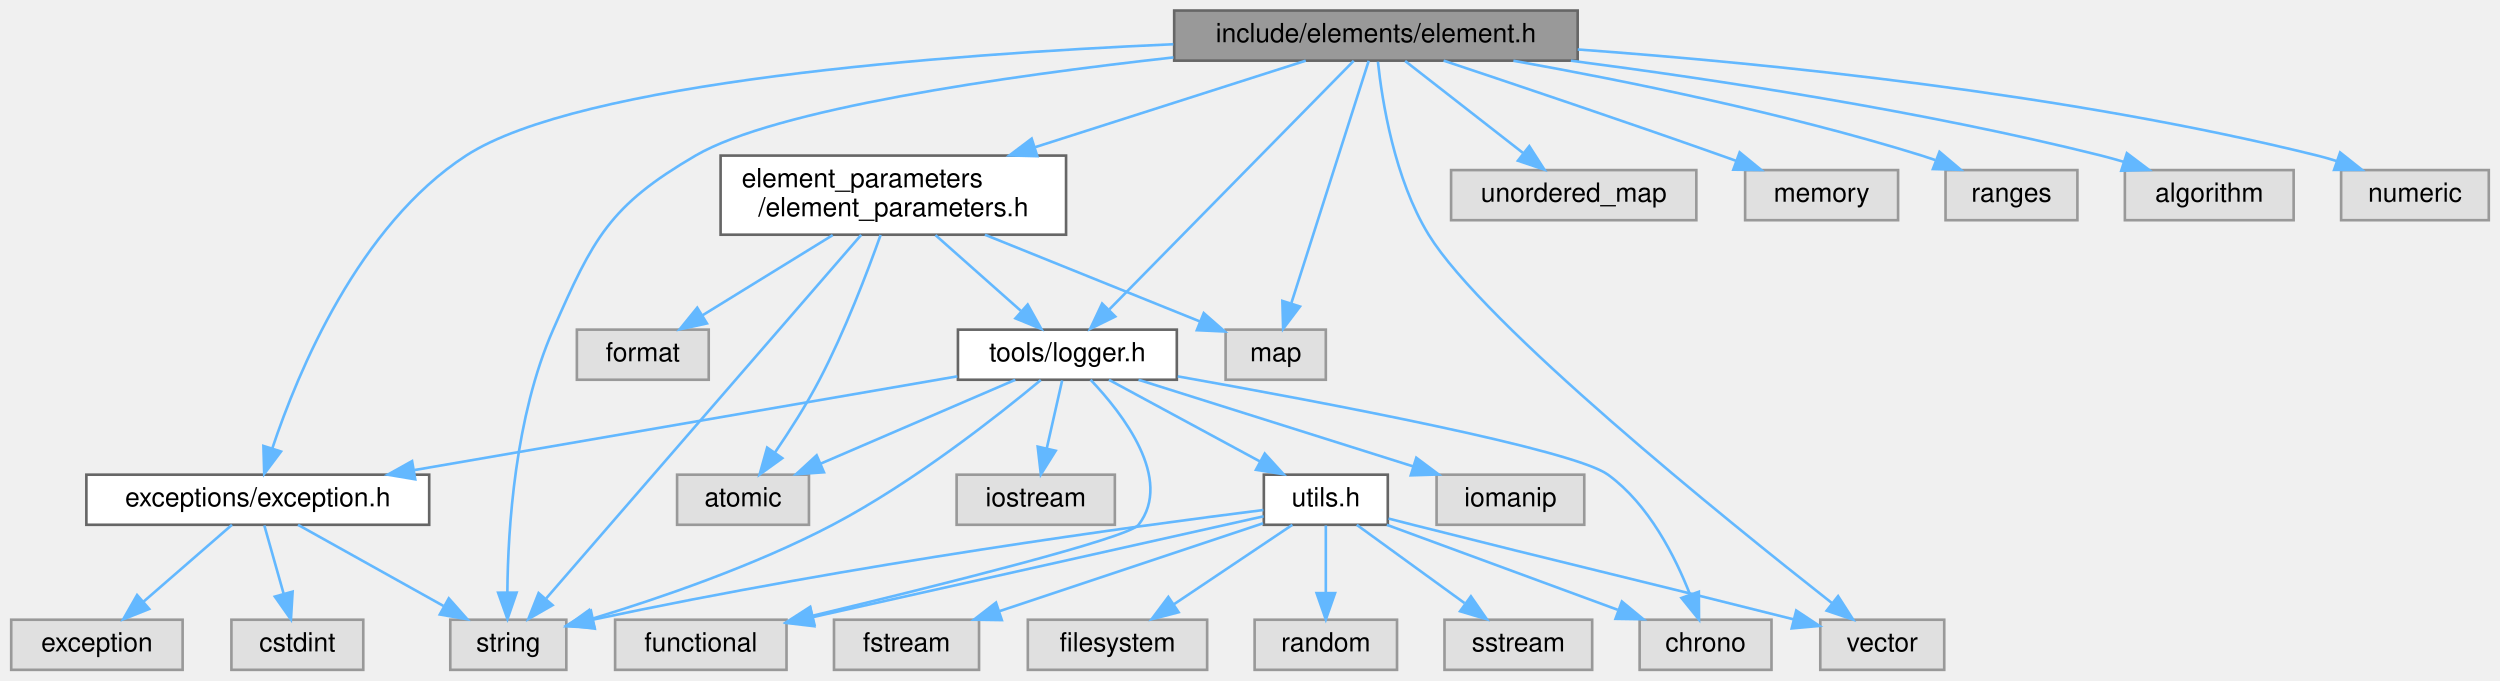
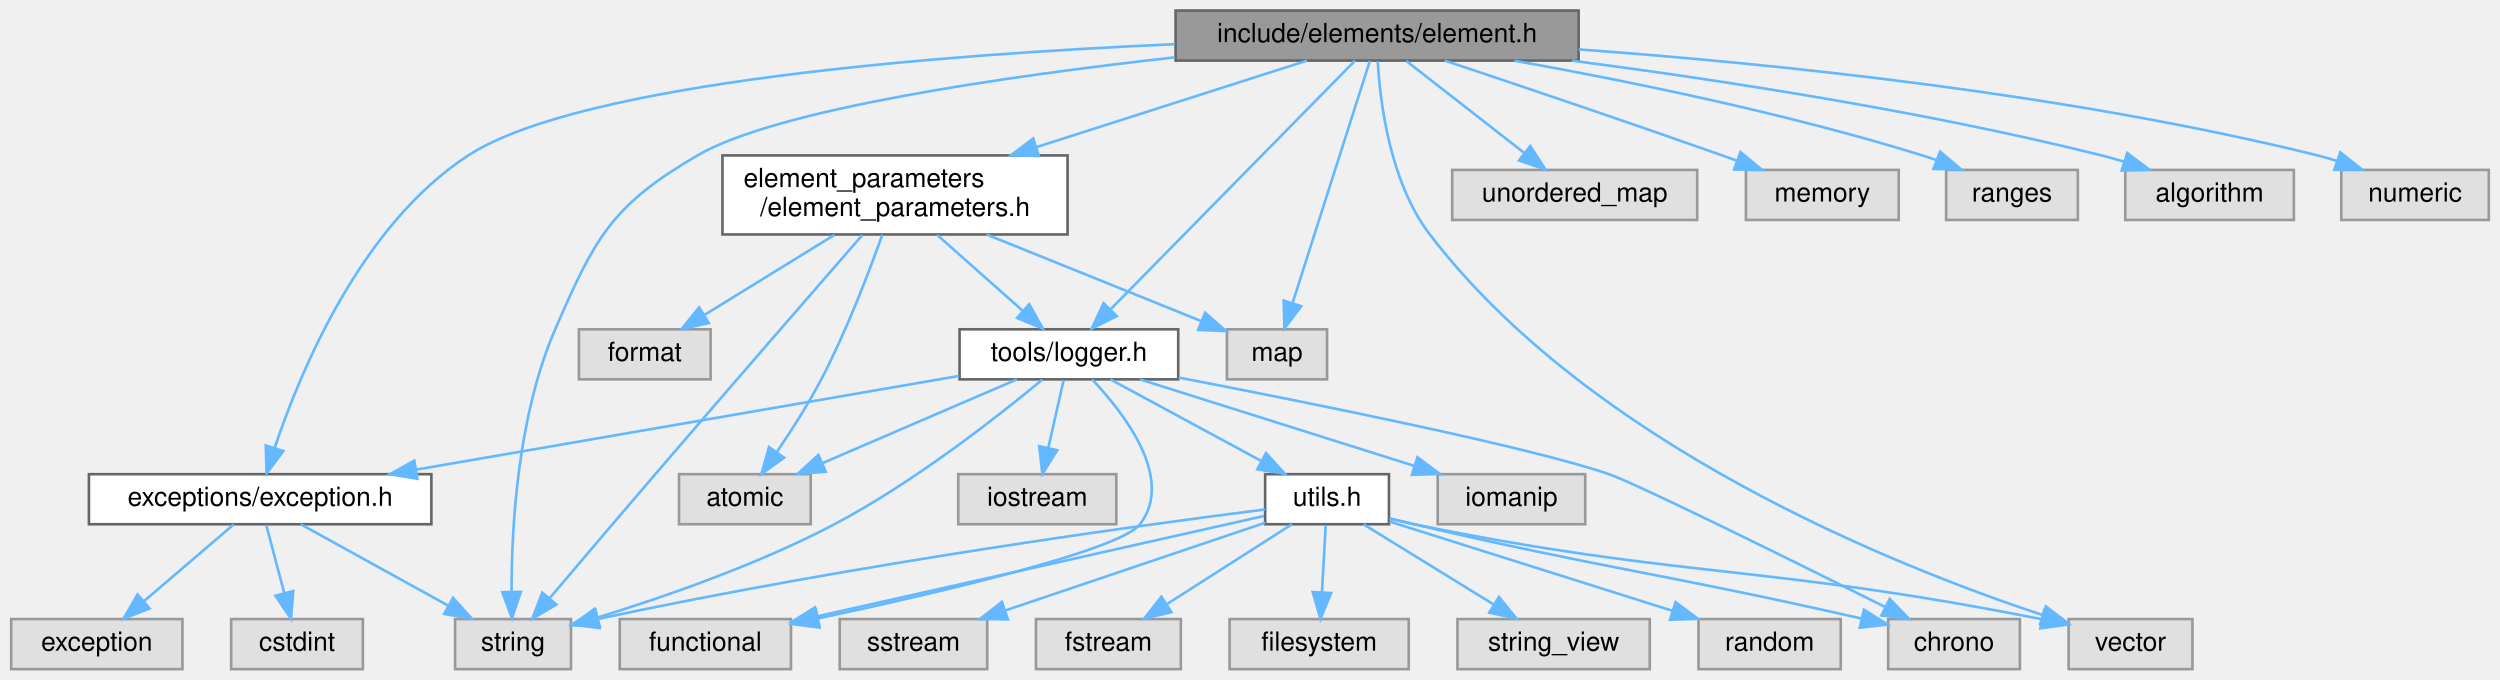
- <svg xmlns="http://www.w3.org/2000/svg" xmlns:xlink="http://www.w3.org/1999/xlink" width="948pt" height="258pt" viewBox="0.00 0.00 947.50 258.00">
+ <svg xmlns="http://www.w3.org/2000/svg" xmlns:xlink="http://www.w3.org/1999/xlink" width="949pt" height="258pt" viewBox="0.00 0.00 948.50 258.00">
  <g id="graph0" class="graph" transform="scale(1 1) rotate(0) translate(4 254)">
    <g id="Node000001" class="node">
      <g id="a_Node000001">
        <a xlink:title=" ">
-           <polygon fill="#999999" stroke="#666666" points="594,-250 441,-250 441,-231 594,-231 594,-250" />
-           <text text-anchor="middle" x="517.5" y="-238" font-family="Helvetica,sans-Serif" font-size="10.00">include/elements/element.h</text>
+           <polygon fill="#999999" stroke="#666666" points="595,-250 442,-250 442,-231 595,-231 595,-250" />
+           <text text-anchor="middle" x="518.5" y="-238" font-family="Helvetica,sans-Serif" font-size="10.00">include/elements/element.h</text>
        </a>
      </g>
    </g>
    <g id="Node000002" class="node">
      <g id="a_Node000002">
        <a xlink:title=" ">
-           <polygon fill="#e0e0e0" stroke="#999999" points="733,-19 686,-19 686,0 733,0 733,-19" />
-           <text text-anchor="middle" x="709.5" y="-7" font-family="Helvetica,sans-Serif" font-size="10.00">vector</text>
+           <polygon fill="#e0e0e0" stroke="#999999" points="828,-19 781,-19 781,0 828,0 828,-19" />
+           <text text-anchor="middle" x="804.5" y="-7" font-family="Helvetica,sans-Serif" font-size="10.00">vector</text>
        </a>
      </g>
    </g>
    <g id="edge1_Node000001_Node000002" class="edge">
      <g id="a_edge1_Node000001_Node000002">
        <a xlink:title=" ">
-           <path fill="none" stroke="#63b8ff" d="M518.25,-230.6C519.81,-215.94 524.47,-186.23 537.5,-165 558.34,-131.06 650.22,-56.9 690.48,-25.27" />
-           <polygon fill="#63b8ff" stroke="#63b8ff" points="692.75,-27.95 698.47,-19.03 688.43,-22.43 692.75,-27.95" />
+           <path fill="none" stroke="#63b8ff" d="M518.74,-230.75C519.58,-215.8 523.19,-184.99 538.5,-165 599.6,-85.2 714.63,-39.23 771.27,-20.48" />
+           <polygon fill="#63b8ff" stroke="#63b8ff" points="772.37,-23.8 780.81,-17.39 770.22,-17.14 772.37,-23.8" />
        </a>
      </g>
    </g>
    <g id="Node000003" class="node">
      <g id="a_Node000003">
        <a xlink:title=" ">
-           <polygon fill="#e0e0e0" stroke="#999999" points="210.5,-19 166.5,-19 166.5,0 210.5,0 210.5,-19" />
-           <text text-anchor="middle" x="188.5" y="-7" font-family="Helvetica,sans-Serif" font-size="10.00">string</text>
+           <polygon fill="#e0e0e0" stroke="#999999" points="212.5,-19 168.5,-19 168.5,0 212.5,0 212.5,-19" />
+           <text text-anchor="middle" x="190.5" y="-7" font-family="Helvetica,sans-Serif" font-size="10.00">string</text>
        </a>
      </g>
    </g>
    <g id="edge2_Node000001_Node000003" class="edge">
      <g id="a_edge2_Node000001_Node000003">
        <a xlink:title=" ">
-           <path fill="none" stroke="#63b8ff" d="M440.72,-232.23C376.11,-225.03 289.59,-212.54 259.5,-195 226.76,-175.91 220.75,-163.7 205.5,-129 191.05,-96.13 188.36,-53.67 188.14,-29.52" />
-           <polygon fill="#63b8ff" stroke="#63b8ff" points="191.64,-29.28 188.19,-19.26 184.64,-29.25 191.64,-29.28" />
+           <path fill="none" stroke="#63b8ff" d="M441.72,-232.23C377.11,-225.03 290.59,-212.54 260.5,-195 227.76,-175.91 221.61,-163.76 206.5,-129 192.21,-96.11 189.92,-53.66 189.94,-29.52" />
+           <polygon fill="#63b8ff" stroke="#63b8ff" points="193.44,-29.31 190.1,-19.26 186.44,-29.21 193.44,-29.31" />
        </a>
      </g>
    </g>
    <g id="Node000004" class="node">
      <g id="a_Node000004">
        <a xlink:title=" ">
-           <polygon fill="#e0e0e0" stroke="#999999" points="639,-189.5 546,-189.5 546,-170.5 639,-170.5 639,-189.5" />
-           <text text-anchor="middle" x="592.5" y="-177.5" font-family="Helvetica,sans-Serif" font-size="10.00">unordered_map</text>
+           <polygon fill="#e0e0e0" stroke="#999999" points="640,-189.5 547,-189.5 547,-170.5 640,-170.5 640,-189.5" />
+           <text text-anchor="middle" x="593.5" y="-177.5" font-family="Helvetica,sans-Serif" font-size="10.00">unordered_map</text>
        </a>
      </g>
    </g>
    <g id="edge3_Node000001_Node000004" class="edge">
      <g id="a_edge3_Node000001_Node000004">
        <a xlink:title=" ">
-           <path fill="none" stroke="#63b8ff" d="M528.57,-230.87C540.31,-221.71 559.09,-207.06 573.26,-196.01" />
-           <polygon fill="#63b8ff" stroke="#63b8ff" points="575.66,-198.58 581.39,-189.67 571.35,-193.06 575.66,-198.58" />
+           <path fill="none" stroke="#63b8ff" d="M529.57,-230.87C541.31,-221.71 560.09,-207.06 574.26,-196.01" />
+           <polygon fill="#63b8ff" stroke="#63b8ff" points="576.66,-198.58 582.39,-189.67 572.35,-193.06 576.66,-198.58" />
        </a>
      </g>
    </g>
    <g id="Node000005" class="node">
      <g id="a_Node000005">
        <a xlink:title=" ">
-           <polygon fill="#e0e0e0" stroke="#999999" points="498.5,-129 460.5,-129 460.5,-110 498.5,-110 498.5,-129" />
-           <text text-anchor="middle" x="479.5" y="-117" font-family="Helvetica,sans-Serif" font-size="10.00">map</text>
+           <polygon fill="#e0e0e0" stroke="#999999" points="499.5,-129 461.5,-129 461.5,-110 499.5,-110 499.5,-129" />
+           <text text-anchor="middle" x="480.5" y="-117" font-family="Helvetica,sans-Serif" font-size="10.00">map</text>
        </a>
      </g>
    </g>
    <g id="edge4_Node000001_Node000005" class="edge">
      <g id="a_edge4_Node000001_Node000005">
        <a xlink:title=" ">
-           <path fill="none" stroke="#63b8ff" d="M514.77,-230.94C508.66,-211.82 493.8,-165.27 485.45,-139.12" />
-           <polygon fill="#63b8ff" stroke="#63b8ff" points="488.69,-137.76 482.31,-129.3 482.02,-139.89 488.69,-137.76" />
+           <path fill="none" stroke="#63b8ff" d="M515.77,-230.94C509.66,-211.82 494.8,-165.27 486.45,-139.12" />
+           <polygon fill="#63b8ff" stroke="#63b8ff" points="489.69,-137.76 483.31,-129.3 483.02,-139.89 489.69,-137.76" />
        </a>
      </g>
    </g>
    <g id="Node000006" class="node">
      <g id="a_Node000006">
        <a xlink:title=" ">
-           <polygon fill="#e0e0e0" stroke="#999999" points="715.5,-189.5 657.5,-189.5 657.5,-170.5 715.5,-170.5 715.5,-189.5" />
-           <text text-anchor="middle" x="686.5" y="-177.5" font-family="Helvetica,sans-Serif" font-size="10.00">memory</text>
+           <polygon fill="#e0e0e0" stroke="#999999" points="716.5,-189.5 658.5,-189.5 658.5,-170.5 716.5,-170.5 716.5,-189.5" />
+           <text text-anchor="middle" x="687.5" y="-177.5" font-family="Helvetica,sans-Serif" font-size="10.00">memory</text>
        </a>
      </g>
    </g>
    <g id="edge5_Node000001_Node000006" class="edge">
      <g id="a_edge5_Node000001_Node000006">
        <a xlink:title=" ">
-           <path fill="none" stroke="#63b8ff" d="M543.17,-231C569.63,-222.18 612.05,-207.9 648.5,-195 650.34,-194.35 652.23,-193.67 654.13,-192.99" />
-           <polygon fill="#63b8ff" stroke="#63b8ff" points="655.43,-196.24 663.63,-189.53 653.03,-189.66 655.43,-196.24" />
+           <path fill="none" stroke="#63b8ff" d="M544.17,-231C570.63,-222.18 613.05,-207.9 649.5,-195 651.34,-194.35 653.23,-193.67 655.13,-192.99" />
+           <polygon fill="#63b8ff" stroke="#63b8ff" points="656.43,-196.24 664.63,-189.53 654.03,-189.66 656.43,-196.24" />
        </a>
      </g>
    </g>
    <g id="Node000007" class="node">
      <g id="a_Node000007">
        <a xlink:title=" ">
-           <polygon fill="#e0e0e0" stroke="#999999" points="783.5,-189.5 733.5,-189.5 733.5,-170.5 783.5,-170.5 783.5,-189.5" />
-           <text text-anchor="middle" x="758.5" y="-177.5" font-family="Helvetica,sans-Serif" font-size="10.00">ranges</text>
+           <polygon fill="#e0e0e0" stroke="#999999" points="784.5,-189.5 734.5,-189.5 734.5,-170.5 784.5,-170.5 784.5,-189.5" />
+           <text text-anchor="middle" x="759.5" y="-177.5" font-family="Helvetica,sans-Serif" font-size="10.00">ranges</text>
        </a>
      </g>
    </g>
    <g id="edge6_Node000001_Node000007" class="edge">
      <g id="a_edge6_Node000001_Node000007">
        <a xlink:title=" ">
-           <path fill="none" stroke="#63b8ff" d="M569.63,-230.96C611.89,-223.41 672.72,-211.08 724.5,-195 726.18,-194.48 727.89,-193.91 729.6,-193.31" />
-           <polygon fill="#63b8ff" stroke="#63b8ff" points="731.21,-196.44 739.3,-189.6 728.71,-189.9 731.21,-196.44" />
+           <path fill="none" stroke="#63b8ff" d="M570.63,-230.96C612.89,-223.41 673.72,-211.08 725.5,-195 727.18,-194.48 728.89,-193.91 730.6,-193.31" />
+           <polygon fill="#63b8ff" stroke="#63b8ff" points="732.21,-196.44 740.3,-189.6 729.71,-189.9 732.21,-196.44" />
        </a>
      </g>
    </g>
    <g id="Node000008" class="node">
      <g id="a_Node000008">
        <a xlink:title=" ">
-           <polygon fill="#e0e0e0" stroke="#999999" points="865.5,-189.5 801.5,-189.5 801.5,-170.5 865.5,-170.5 865.5,-189.5" />
-           <text text-anchor="middle" x="833.5" y="-177.5" font-family="Helvetica,sans-Serif" font-size="10.00">algorithm</text>
+           <polygon fill="#e0e0e0" stroke="#999999" points="866.5,-189.5 802.5,-189.5 802.5,-170.5 866.5,-170.5 866.5,-189.5" />
+           <text text-anchor="middle" x="834.5" y="-177.5" font-family="Helvetica,sans-Serif" font-size="10.00">algorithm</text>
        </a>
      </g>
    </g>
    <g id="edge7_Node000001_Node000008" class="edge">
      <g id="a_edge7_Node000001_Node000008">
        <a xlink:title=" ">
-           <path fill="none" stroke="#63b8ff" d="M591.43,-230.98C647.18,-223.72 725.28,-211.79 792.5,-195 795.3,-194.3 798.19,-193.49 801.07,-192.63" />
-           <polygon fill="#63b8ff" stroke="#63b8ff" points="802.26,-195.92 810.72,-189.54 800.13,-189.26 802.26,-195.92" />
+           <path fill="none" stroke="#63b8ff" d="M592.43,-230.98C648.18,-223.72 726.28,-211.79 793.5,-195 796.3,-194.3 799.19,-193.49 802.07,-192.63" />
+           <polygon fill="#63b8ff" stroke="#63b8ff" points="803.26,-195.92 811.72,-189.54 801.13,-189.26 803.26,-195.92" />
        </a>
      </g>
    </g>
    <g id="Node000009" class="node">
      <g id="a_Node000009">
        <a xlink:title=" ">
-           <polygon fill="#e0e0e0" stroke="#999999" points="939.5,-189.5 883.5,-189.5 883.5,-170.5 939.5,-170.5 939.5,-189.5" />
-           <text text-anchor="middle" x="911.5" y="-177.5" font-family="Helvetica,sans-Serif" font-size="10.00">numeric</text>
+           <polygon fill="#e0e0e0" stroke="#999999" points="940.5,-189.5 884.5,-189.5 884.5,-170.5 940.5,-170.5 940.5,-189.5" />
+           <text text-anchor="middle" x="912.5" y="-177.5" font-family="Helvetica,sans-Serif" font-size="10.00">numeric</text>
        </a>
      </g>
    </g>
    <g id="edge8_Node000001_Node000009" class="edge">
      <g id="a_edge8_Node000001_Node000009">
        <a xlink:title=" ">
-           <path fill="none" stroke="#63b8ff" d="M594.02,-235.24C666.97,-229.94 779.47,-218.54 874.5,-195 876.95,-194.39 879.46,-193.67 881.96,-192.88" />
-           <polygon fill="#63b8ff" stroke="#63b8ff" points="883.13,-196.18 891.42,-189.59 880.83,-189.57 883.13,-196.18" />
+           <path fill="none" stroke="#63b8ff" d="M595.02,-235.24C667.97,-229.94 780.47,-218.54 875.5,-195 877.95,-194.39 880.46,-193.67 882.96,-192.88" />
+           <polygon fill="#63b8ff" stroke="#63b8ff" points="884.13,-196.18 892.42,-189.59 881.83,-189.57 884.13,-196.18" />
        </a>
      </g>
    </g>
    <g id="Node000010" class="node">
      <g id="a_Node000010">
        <a xlink:href="exception_8h.html" target="_top" xlink:title=" ">
-           <polygon fill="white" stroke="#666666" points="158.5,-74 28.5,-74 28.5,-55 158.5,-55 158.5,-74" />
-           <text text-anchor="middle" x="93.5" y="-62" font-family="Helvetica,sans-Serif" font-size="10.00">exceptions/exception.h</text>
+           <polygon fill="white" stroke="#666666" points="159.5,-74 29.5,-74 29.5,-55 159.5,-55 159.5,-74" />
+           <text text-anchor="middle" x="94.5" y="-62" font-family="Helvetica,sans-Serif" font-size="10.00">exceptions/exception.h</text>
        </a>
      </g>
    </g>
    <g id="edge9_Node000001_Node000010" class="edge">
      <g id="a_edge9_Node000001_Node000010">
        <a xlink:title=" ">
-           <path fill="none" stroke="#63b8ff" d="M440.66,-237.23C352.76,-233.34 215.43,-222.86 172.5,-195 131.75,-168.56 108.71,-113 99.02,-84" />
-           <polygon fill="#63b8ff" stroke="#63b8ff" points="102.3,-82.78 95.94,-74.31 95.63,-84.9 102.3,-82.78" />
+           <path fill="none" stroke="#63b8ff" d="M441.66,-237.23C353.76,-233.34 216.43,-222.86 173.5,-195 132.75,-168.56 109.71,-113 100.02,-84" />
+           <polygon fill="#63b8ff" stroke="#63b8ff" points="103.3,-82.78 96.94,-74.31 96.63,-84.9 103.3,-82.78" />
        </a>
      </g>
    </g>
    <g id="Node000013" class="node">
      <g id="a_Node000013">
        <a xlink:href="logger_8h.html" target="_top" xlink:title=" ">
-           <polygon fill="white" stroke="#666666" points="442,-129 359,-129 359,-110 442,-110 442,-129" />
-           <text text-anchor="middle" x="400.5" y="-117" font-family="Helvetica,sans-Serif" font-size="10.00">tools/logger.h</text>
+           <polygon fill="white" stroke="#666666" points="443,-129 360,-129 360,-110 443,-110 443,-129" />
+           <text text-anchor="middle" x="401.5" y="-117" font-family="Helvetica,sans-Serif" font-size="10.00">tools/logger.h</text>
        </a>
      </g>
    </g>
    <g id="edge13_Node000001_Node000013" class="edge">
      <g id="a_edge13_Node000001_Node000013">
        <a xlink:title=" ">
-           <path fill="none" stroke="#63b8ff" d="M509.09,-230.94C489.7,-211.23 441.64,-162.34 416.46,-136.73" />
-           <polygon fill="#63b8ff" stroke="#63b8ff" points="418.66,-133.98 409.15,-129.3 413.67,-138.89 418.66,-133.98" />
-         </a>
-       </g>
-     </g>
-     <g id="Node000024" class="node">
-       <g id="a_Node000024">
+           <path fill="none" stroke="#63b8ff" d="M510.09,-230.94C490.7,-211.23 442.64,-162.34 417.46,-136.73" />
+           <polygon fill="#63b8ff" stroke="#63b8ff" points="419.66,-133.98 410.15,-129.3 414.67,-138.89 419.66,-133.98" />
+         </a>
+       </g>
+     </g>
+     <g id="Node000025" class="node">
+       <g id="a_Node000025">
        <a xlink:href="element__parameters_8h.html" target="_top" xlink:title=" ">
-           <polygon fill="white" stroke="#666666" points="400,-195 269,-195 269,-165 400,-165 400,-195" />
-           <text text-anchor="start" x="277" y="-183" font-family="Helvetica,sans-Serif" font-size="10.00">element_parameters</text>
-           <text text-anchor="middle" x="334.5" y="-172" font-family="Helvetica,sans-Serif" font-size="10.00">/element_parameters.h</text>
-         </a>
-       </g>
-     </g>
-     <g id="edge30_Node000001_Node000024" class="edge">
-       <g id="a_edge30_Node000001_Node000024">
-         <a xlink:title=" ">
-           <path fill="none" stroke="#63b8ff" d="M490.89,-230.99C464.09,-222.43 422,-208.97 388.23,-198.18" />
-           <polygon fill="#63b8ff" stroke="#63b8ff" points="389.09,-194.78 378.5,-195.06 386.96,-201.44 389.09,-194.78" />
+           <polygon fill="white" stroke="#666666" points="401,-195 270,-195 270,-165 401,-165 401,-195" />
+           <text text-anchor="start" x="278" y="-183" font-family="Helvetica,sans-Serif" font-size="10.00">element_parameters</text>
+           <text text-anchor="middle" x="335.5" y="-172" font-family="Helvetica,sans-Serif" font-size="10.00">/element_parameters.h</text>
+         </a>
+       </g>
+     </g>
+     <g id="edge31_Node000001_Node000025" class="edge">
+       <g id="a_edge31_Node000001_Node000025">
+         <a xlink:title=" ">
+           <path fill="none" stroke="#63b8ff" d="M491.89,-230.99C465.09,-222.43 423,-208.97 389.23,-198.18" />
+           <polygon fill="#63b8ff" stroke="#63b8ff" points="390.09,-194.78 379.5,-195.06 387.96,-201.44 390.09,-194.78" />
        </a>
      </g>
    </g>
    <g id="edge12_Node000010_Node000003" class="edge">
      <g id="a_edge12_Node000010_Node000003">
        <a xlink:title=" ">
-           <path fill="none" stroke="#63b8ff" d="M108.76,-54.98C123.63,-46.69 146.48,-33.94 163.92,-24.22" />
-           <polygon fill="#63b8ff" stroke="#63b8ff" points="165.93,-27.1 172.96,-19.17 162.52,-20.99 165.93,-27.1" />
+           <path fill="none" stroke="#63b8ff" d="M109.92,-54.98C124.95,-46.69 148.04,-33.94 165.66,-24.22" />
+           <polygon fill="#63b8ff" stroke="#63b8ff" points="167.73,-27.07 174.8,-19.17 164.35,-20.94 167.73,-27.07" />
        </a>
      </g>
    </g>
    <g id="Node000011" class="node">
      <g id="a_Node000011">
        <a xlink:title=" ">
          <polygon fill="#e0e0e0" stroke="#999999" points="133.5,-19 83.5,-19 83.5,0 133.5,0 133.5,-19" />
          <text text-anchor="middle" x="108.5" y="-7" font-family="Helvetica,sans-Serif" font-size="10.00">cstdint</text>
        </a>
      </g>
    </g>
    <g id="edge10_Node000010_Node000011" class="edge">
      <g id="a_edge10_Node000010_Node000011">
        <a xlink:title=" ">
-           <path fill="none" stroke="#63b8ff" d="M95.98,-54.75C97.96,-47.72 100.82,-37.62 103.31,-28.84" />
-           <polygon fill="#63b8ff" stroke="#63b8ff" points="106.71,-29.66 106.07,-19.09 99.98,-27.76 106.71,-29.66" />
+           <path fill="none" stroke="#63b8ff" d="M96.81,-54.75C98.67,-47.72 101.34,-37.62 103.65,-28.84" />
+           <polygon fill="#63b8ff" stroke="#63b8ff" points="107.06,-29.65 106.23,-19.09 100.29,-27.86 107.06,-29.65" />
        </a>
      </g>
    </g>
    <g id="Node000012" class="node">
      <g id="a_Node000012">
        <a xlink:title=" ">
          <polygon fill="#e0e0e0" stroke="#999999" points="65,-19 0,-19 0,0 65,0 65,-19" />
          <text text-anchor="middle" x="32.5" y="-7" font-family="Helvetica,sans-Serif" font-size="10.00">exception</text>
        </a>
      </g>
    </g>
    <g id="edge11_Node000010_Node000012" class="edge">
      <g id="a_edge11_Node000010_Node000012">
        <a xlink:title=" ">
-           <path fill="none" stroke="#63b8ff" d="M83.7,-54.98C74.68,-47.15 61.09,-35.34 50.18,-25.86" />
-           <polygon fill="#63b8ff" stroke="#63b8ff" points="52.32,-23.09 42.48,-19.17 47.73,-28.37 52.32,-23.09" />
+           <path fill="none" stroke="#63b8ff" d="M84.54,-54.98C75.37,-47.15 61.56,-35.34 50.47,-25.86" />
+           <polygon fill="#63b8ff" stroke="#63b8ff" points="52.52,-23.01 42.64,-19.17 47.97,-28.33 52.52,-23.01" />
        </a>
      </g>
    </g>
    <g id="edge15_Node000013_Node000003" class="edge">
      <g id="a_edge15_Node000013_Node000003">
        <a xlink:title=" ">
-           <path fill="none" stroke="#63b8ff" d="M390.42,-109.89C374.52,-96.66 342.25,-71.15 311.5,-55 281.99,-39.51 245.88,-27.15 220.45,-19.43" />
-           <polygon fill="#63b8ff" stroke="#63b8ff" points="221.17,-15.99 210.59,-16.5 219.18,-22.7 221.17,-15.99" />
+           <path fill="none" stroke="#63b8ff" d="M391.41,-109.9C375.51,-96.68 343.23,-71.19 312.5,-55 283.4,-39.67 247.84,-27.36 222.64,-19.61" />
+           <polygon fill="#63b8ff" stroke="#63b8ff" points="223.44,-16.19 212.86,-16.67 221.42,-22.9 223.44,-16.19" />
        </a>
      </g>
    </g>
    <g id="edge20_Node000013_Node000010" class="edge">
      <g id="a_edge20_Node000013_Node000010">
        <a xlink:title=" ">
-           <path fill="none" stroke="#63b8ff" d="M358.78,-111.3C305.62,-102.12 213.4,-86.2 152.91,-75.76" />
-           <polygon fill="#63b8ff" stroke="#63b8ff" points="153.2,-72.25 142.75,-74 152.01,-79.15 153.2,-72.25" />
+           <path fill="none" stroke="#63b8ff" d="M359.78,-111.3C306.62,-102.12 214.4,-86.2 153.91,-75.76" />
+           <polygon fill="#63b8ff" stroke="#63b8ff" points="154.2,-72.25 143.75,-74 153.01,-79.15 154.2,-72.25" />
        </a>
      </g>
    </g>
    <g id="Node000014" class="node">
      <g id="a_Node000014">
        <a xlink:title=" ">
-           <polygon fill="#e0e0e0" stroke="#999999" points="418.5,-74 358.5,-74 358.5,-55 418.5,-55 418.5,-74" />
-           <text text-anchor="middle" x="388.5" y="-62" font-family="Helvetica,sans-Serif" font-size="10.00">iostream</text>
+           <polygon fill="#e0e0e0" stroke="#999999" points="419.5,-74 359.5,-74 359.5,-55 419.5,-55 419.5,-74" />
+           <text text-anchor="middle" x="389.5" y="-62" font-family="Helvetica,sans-Serif" font-size="10.00">iostream</text>
        </a>
      </g>
    </g>
    <g id="edge14_Node000013_Node000014" class="edge">
      <g id="a_edge14_Node000013_Node000014">
        <a xlink:title=" ">
-           <path fill="none" stroke="#63b8ff" d="M398.52,-109.75C396.93,-102.72 394.64,-92.62 392.65,-83.84" />
-           <polygon fill="#63b8ff" stroke="#63b8ff" points="396.07,-83.07 390.44,-74.09 389.24,-84.62 396.07,-83.07" />
+           <path fill="none" stroke="#63b8ff" d="M399.52,-109.75C397.93,-102.72 395.64,-92.62 393.65,-83.84" />
+           <polygon fill="#63b8ff" stroke="#63b8ff" points="397.07,-83.07 391.44,-74.09 390.24,-84.62 397.07,-83.07" />
        </a>
      </g>
    </g>
    <g id="Node000015" class="node">
      <g id="a_Node000015">
        <a xlink:title=" ">
-           <polygon fill="#e0e0e0" stroke="#999999" points="667.5,-19 617.5,-19 617.5,0 667.5,0 667.5,-19" />
-           <text text-anchor="middle" x="642.5" y="-7" font-family="Helvetica,sans-Serif" font-size="10.00">chrono</text>
+           <polygon fill="#e0e0e0" stroke="#999999" points="762.5,-19 712.5,-19 712.5,0 762.5,0 762.5,-19" />
+           <text text-anchor="middle" x="737.5" y="-7" font-family="Helvetica,sans-Serif" font-size="10.00">chrono</text>
        </a>
      </g>
    </g>
    <g id="edge16_Node000013_Node000015" class="edge">
      <g id="a_edge16_Node000013_Node000015">
        <a xlink:title=" ">
-           <path fill="none" stroke="#63b8ff" d="M442.35,-111.28C498.4,-101.32 592.39,-83.53 605.5,-74 620.95,-62.77 630.98,-42.97 636.65,-28.45" />
-           <polygon fill="#63b8ff" stroke="#63b8ff" points="639.95,-29.61 640.02,-19.02 633.36,-27.26 639.95,-29.61" />
+           <path fill="none" stroke="#63b8ff" d="M443.23,-110.66C494.05,-100.89 576.81,-84.25 606.5,-74 617.12,-70.33 676.17,-41.13 711.26,-23.63" />
+           <polygon fill="#63b8ff" stroke="#63b8ff" points="713.08,-26.64 720.46,-19.04 709.95,-20.37 713.08,-26.64" />
        </a>
      </g>
    </g>
    <g id="Node000016" class="node">
      <g id="a_Node000016">
        <a xlink:title=" ">
-           <polygon fill="#e0e0e0" stroke="#999999" points="596.5,-74 540.5,-74 540.5,-55 596.5,-55 596.5,-74" />
-           <text text-anchor="middle" x="568.5" y="-62" font-family="Helvetica,sans-Serif" font-size="10.00">iomanip</text>
+           <polygon fill="#e0e0e0" stroke="#999999" points="597.5,-74 541.5,-74 541.5,-55 597.5,-55 597.5,-74" />
+           <text text-anchor="middle" x="569.5" y="-62" font-family="Helvetica,sans-Serif" font-size="10.00">iomanip</text>
        </a>
      </g>
    </g>
    <g id="edge17_Node000013_Node000016" class="edge">
      <g id="a_edge17_Node000013_Node000016">
        <a xlink:title=" ">
-           <path fill="none" stroke="#63b8ff" d="M427.49,-109.98C455.7,-101.09 500.14,-87.07 531.58,-77.15" />
-           <polygon fill="#63b8ff" stroke="#63b8ff" points="532.81,-80.43 541.3,-74.08 530.71,-73.75 532.81,-80.43" />
+           <path fill="none" stroke="#63b8ff" d="M428.49,-109.98C456.7,-101.09 501.14,-87.07 532.58,-77.15" />
+           <polygon fill="#63b8ff" stroke="#63b8ff" points="533.81,-80.43 542.3,-74.08 531.71,-73.75 533.81,-80.43" />
        </a>
      </g>
    </g>
    <g id="Node000017" class="node">
      <g id="a_Node000017">
        <a xlink:title=" ">
-           <polygon fill="#e0e0e0" stroke="#999999" points="302.5,-74 252.5,-74 252.5,-55 302.5,-55 302.5,-74" />
-           <text text-anchor="middle" x="277.5" y="-62" font-family="Helvetica,sans-Serif" font-size="10.00">atomic</text>
+           <polygon fill="#e0e0e0" stroke="#999999" points="303.5,-74 253.5,-74 253.5,-55 303.5,-55 303.5,-74" />
+           <text text-anchor="middle" x="278.5" y="-62" font-family="Helvetica,sans-Serif" font-size="10.00">atomic</text>
        </a>
      </g>
    </g>
    <g id="edge18_Node000013_Node000017" class="edge">
      <g id="a_edge18_Node000013_Node000017">
        <a xlink:title=" ">
-           <path fill="none" stroke="#63b8ff" d="M380.74,-109.98C360.77,-101.38 329.7,-87.99 306.85,-78.15" />
-           <polygon fill="#63b8ff" stroke="#63b8ff" points="308.19,-74.91 297.62,-74.17 305.42,-81.34 308.19,-74.91" />
+           <path fill="none" stroke="#63b8ff" d="M381.74,-109.98C361.77,-101.38 330.7,-87.99 307.85,-78.15" />
+           <polygon fill="#63b8ff" stroke="#63b8ff" points="309.19,-74.91 298.62,-74.17 306.42,-81.34 309.19,-74.91" />
        </a>
      </g>
    </g>
    <g id="Node000018" class="node">
      <g id="a_Node000018">
        <a xlink:title=" ">
-           <polygon fill="#e0e0e0" stroke="#999999" points="294,-19 229,-19 229,0 294,0 294,-19" />
-           <text text-anchor="middle" x="261.5" y="-7" font-family="Helvetica,sans-Serif" font-size="10.00">functional</text>
+           <polygon fill="#e0e0e0" stroke="#999999" points="296,-19 231,-19 231,0 296,0 296,-19" />
+           <text text-anchor="middle" x="263.5" y="-7" font-family="Helvetica,sans-Serif" font-size="10.00">functional</text>
        </a>
      </g>
    </g>
    <g id="edge19_Node000013_Node000018" class="edge">
      <g id="a_edge19_Node000013_Node000018">
        <a xlink:title=" ">
-           <path fill="none" stroke="#63b8ff" d="M409.29,-109.99C421.53,-97.1 440.77,-72.3 427.5,-55 423.64,-49.97 351.78,-32.01 303.88,-20.51" />
-           <polygon fill="#63b8ff" stroke="#63b8ff" points="304.6,-17.08 294.06,-18.16 302.97,-23.89 304.6,-17.08" />
+           <path fill="none" stroke="#63b8ff" d="M410.29,-109.99C422.52,-97.1 441.76,-72.31 428.5,-55 420.94,-45.13 352.48,-29.09 306.15,-19.21" />
+           <polygon fill="#63b8ff" stroke="#63b8ff" points="306.85,-15.78 296.35,-17.13 305.41,-22.63 306.85,-15.78" />
        </a>
      </g>
    </g>
    <g id="Node000019" class="node">
      <g id="a_Node000019">
        <a xlink:href="utils_8h.html" target="_top" xlink:title=" ">
-           <polygon fill="white" stroke="#666666" points="522,-74 475,-74 475,-55 522,-55 522,-74" />
-           <text text-anchor="middle" x="498.5" y="-62" font-family="Helvetica,sans-Serif" font-size="10.00">utils.h</text>
+           <polygon fill="white" stroke="#666666" points="523,-74 476,-74 476,-55 523,-55 523,-74" />
+           <text text-anchor="middle" x="499.5" y="-62" font-family="Helvetica,sans-Serif" font-size="10.00">utils.h</text>
        </a>
      </g>
    </g>
    <g id="edge21_Node000013_Node000019" class="edge">
      <g id="a_edge21_Node000013_Node000019">
        <a xlink:title=" ">
-           <path fill="none" stroke="#63b8ff" d="M416.25,-109.98C431.73,-101.61 455.59,-88.7 473.64,-78.95" />
-           <polygon fill="#63b8ff" stroke="#63b8ff" points="475.34,-82.01 482.47,-74.17 472.01,-75.85 475.34,-82.01" />
-         </a>
-       </g>
-     </g>
-     <g id="edge23_Node000019_Node000002" class="edge">
-       <g id="a_edge23_Node000019_Node000002">
-         <a xlink:title=" ">
-           <path fill="none" stroke="#63b8ff" d="M522.29,-57.35C525.39,-56.55 528.52,-55.75 531.5,-55 592.86,-39.48 610.5,-35.63 675.73,-19.18" />
-           <polygon fill="#63b8ff" stroke="#63b8ff" points="676.88,-22.5 685.71,-16.65 675.16,-15.71 676.88,-22.5" />
+           <path fill="none" stroke="#63b8ff" d="M417.25,-109.98C432.73,-101.61 456.59,-88.7 474.64,-78.95" />
+           <polygon fill="#63b8ff" stroke="#63b8ff" points="476.34,-82.01 483.47,-74.17 473.01,-75.85 476.34,-82.01" />
+         </a>
+       </g>
+     </g>
+     <g id="edge24_Node000019_Node000002" class="edge">
+       <g id="a_edge24_Node000019_Node000002">
+         <a xlink:title=" ">
+           <path fill="none" stroke="#63b8ff" d="M523.23,-57.08C526.33,-56.33 529.49,-55.61 532.5,-55 634.68,-34.2 664.5,-40.05 770.93,-18.91" />
+           <polygon fill="#63b8ff" stroke="#63b8ff" points="771.67,-22.33 780.77,-16.92 770.28,-15.47 771.67,-22.33" />
        </a>
      </g>
    </g>
    <g id="edge22_Node000019_Node000003" class="edge">
      <g id="a_edge22_Node000019_Node000003">
        <a xlink:title=" ">
-           <path fill="none" stroke="#63b8ff" d="M474.82,-60.61C428.07,-54.72 320.46,-40.24 220.71,-19.06" />
-           <polygon fill="#63b8ff" stroke="#63b8ff" points="221.29,-15.6 210.78,-16.92 219.82,-22.45 221.29,-15.6" />
-         </a>
-       </g>
-     </g>
-     <g id="edge27_Node000019_Node000015" class="edge">
-       <g id="a_edge27_Node000019_Node000015">
-         <a xlink:title=" ">
-           <path fill="none" stroke="#63b8ff" d="M521.64,-54.98C545.32,-46.27 582.37,-32.63 609.21,-22.75" />
-           <polygon fill="#63b8ff" stroke="#63b8ff" points="610.77,-25.91 618.94,-19.17 608.35,-19.34 610.77,-25.91" />
-         </a>
-       </g>
-     </g>
-     <g id="edge29_Node000019_Node000018" class="edge">
-       <g id="a_edge29_Node000019_Node000018">
-         <a xlink:title=" ">
-           <path fill="none" stroke="#63b8ff" d="M474.91,-58.22C435.04,-49.31 353.8,-31.14 303.86,-19.97" />
-           <polygon fill="#63b8ff" stroke="#63b8ff" points="304.53,-16.54 294,-17.77 303,-23.37 304.53,-16.54" />
+           <path fill="none" stroke="#63b8ff" d="M475.91,-60.61C429.32,-54.7 322.1,-40.19 222.68,-19.05" />
+           <polygon fill="#63b8ff" stroke="#63b8ff" points="223.29,-15.61 212.78,-16.92 221.82,-22.45 223.29,-15.61" />
+         </a>
+       </g>
+     </g>
+     <g id="edge28_Node000019_Node000015" class="edge">
+       <g id="a_edge28_Node000019_Node000015">
+         <a xlink:title=" ">
+           <path fill="none" stroke="#63b8ff" d="M523.26,-57.24C526.36,-56.47 529.5,-55.7 532.5,-55 605.02,-38.03 626.1,-36.52 702.2,-19.23" />
+           <polygon fill="#63b8ff" stroke="#63b8ff" points="703.31,-22.56 712.27,-16.92 701.75,-15.74 703.31,-22.56" />
+         </a>
+       </g>
+     </g>
+     <g id="edge30_Node000019_Node000018" class="edge">
+       <g id="a_edge30_Node000019_Node000018">
+         <a xlink:title=" ">
+           <path fill="none" stroke="#63b8ff" d="M475.57,-58.13C435.78,-49.19 355.47,-31.15 305.9,-20.02" />
+           <polygon fill="#63b8ff" stroke="#63b8ff" points="306.64,-16.6 296.12,-17.83 305.11,-23.43 306.64,-16.6" />
        </a>
      </g>
    </g>
    <g id="Node000020" class="node">
      <g id="a_Node000020">
        <a xlink:title=" ">
-           <polygon fill="#e0e0e0" stroke="#999999" points="525.5,-19 471.5,-19 471.5,0 525.5,0 525.5,-19" />
-           <text text-anchor="middle" x="498.5" y="-7" font-family="Helvetica,sans-Serif" font-size="10.00">random</text>
-         </a>
-       </g>
-     </g>
-     <g id="edge24_Node000019_Node000020" class="edge">
-       <g id="a_edge24_Node000019_Node000020">
-         <a xlink:title=" ">
-           <path fill="none" stroke="#63b8ff" d="M498.5,-54.75C498.5,-47.8 498.5,-37.85 498.5,-29.13" />
-           <polygon fill="#63b8ff" stroke="#63b8ff" points="502,-29.09 498.5,-19.09 495,-29.09 502,-29.09" />
+           <polygon fill="#e0e0e0" stroke="#999999" points="622,-19 549,-19 549,0 622,0 622,-19" />
+           <text text-anchor="middle" x="585.5" y="-7" font-family="Helvetica,sans-Serif" font-size="10.00">string_view</text>
+         </a>
+       </g>
+     </g>
+     <g id="edge23_Node000019_Node000020" class="edge">
+       <g id="a_edge23_Node000019_Node000020">
+         <a xlink:title=" ">
+           <path fill="none" stroke="#63b8ff" d="M513.32,-54.98C526.65,-46.77 547.08,-34.18 562.81,-24.49" />
+           <polygon fill="#63b8ff" stroke="#63b8ff" points="564.75,-27.4 571.43,-19.17 561.08,-21.44 564.75,-27.4" />
        </a>
      </g>
    </g>
    <g id="Node000021" class="node">
      <g id="a_Node000021">
        <a xlink:title=" ">
-           <polygon fill="#e0e0e0" stroke="#999999" points="599.5,-19 543.5,-19 543.5,0 599.5,0 599.5,-19" />
-           <text text-anchor="middle" x="571.5" y="-7" font-family="Helvetica,sans-Serif" font-size="10.00">sstream</text>
+           <polygon fill="#e0e0e0" stroke="#999999" points="694.5,-19 640.5,-19 640.5,0 694.5,0 694.5,-19" />
+           <text text-anchor="middle" x="667.5" y="-7" font-family="Helvetica,sans-Serif" font-size="10.00">random</text>
        </a>
      </g>
    </g>
    <g id="edge25_Node000019_Node000021" class="edge">
      <g id="a_edge25_Node000019_Node000021">
        <a xlink:title=" ">
-           <path fill="none" stroke="#63b8ff" d="M510.23,-54.98C521.23,-47 537.92,-34.88 551.1,-25.31" />
-           <polygon fill="#63b8ff" stroke="#63b8ff" points="553.52,-27.88 559.56,-19.17 549.41,-22.21 553.52,-27.88" />
+           <path fill="none" stroke="#63b8ff" d="M523.21,-56.02C551.17,-47.2 597.94,-32.44 630.63,-22.13" />
+           <polygon fill="#63b8ff" stroke="#63b8ff" points="631.8,-25.43 640.29,-19.08 629.7,-18.76 631.8,-25.43" />
        </a>
      </g>
    </g>
    <g id="Node000022" class="node">
      <g id="a_Node000022">
        <a xlink:title=" ">
-           <polygon fill="#e0e0e0" stroke="#999999" points="367,-19 312,-19 312,0 367,0 367,-19" />
-           <text text-anchor="middle" x="339.5" y="-7" font-family="Helvetica,sans-Serif" font-size="10.00">fstream</text>
+           <polygon fill="#e0e0e0" stroke="#999999" points="370.5,-19 314.5,-19 314.5,0 370.5,0 370.5,-19" />
+           <text text-anchor="middle" x="342.5" y="-7" font-family="Helvetica,sans-Serif" font-size="10.00">sstream</text>
        </a>
      </g>
    </g>
    <g id="edge26_Node000019_Node000022" class="edge">
      <g id="a_edge26_Node000019_Node000022">
        <a xlink:title=" ">
-           <path fill="none" stroke="#63b8ff" d="M474.7,-55.57C448.23,-46.74 405.22,-32.41 374.83,-22.28" />
-           <polygon fill="#63b8ff" stroke="#63b8ff" points="375.64,-18.86 365.05,-19.02 373.43,-25.5 375.64,-18.86" />
+           <path fill="none" stroke="#63b8ff" d="M476,-55.57C449.86,-46.74 407.4,-32.41 377.39,-22.28" />
+           <polygon fill="#63b8ff" stroke="#63b8ff" points="378.32,-18.9 367.73,-19.02 376.08,-25.53 378.32,-18.9" />
        </a>
      </g>
    </g>
    <g id="Node000023" class="node">
      <g id="a_Node000023">
        <a xlink:title=" ">
-           <polygon fill="#e0e0e0" stroke="#999999" points="453.5,-19 385.5,-19 385.5,0 453.5,0 453.5,-19" />
-           <text text-anchor="middle" x="419.5" y="-7" font-family="Helvetica,sans-Serif" font-size="10.00">filesystem</text>
-         </a>
-       </g>
-     </g>
-     <g id="edge28_Node000019_Node000023" class="edge">
-       <g id="a_edge28_Node000019_Node000023">
-         <a xlink:title=" ">
-           <path fill="none" stroke="#63b8ff" d="M485.81,-54.98C473.67,-46.84 455.14,-34.41 440.75,-24.76" />
-           <polygon fill="#63b8ff" stroke="#63b8ff" points="442.68,-21.84 432.42,-19.17 438.78,-27.65 442.68,-21.84" />
-         </a>
-       </g>
-     </g>
-     <g id="edge32_Node000024_Node000003" class="edge">
-       <g id="a_edge32_Node000024_Node000003">
-         <a xlink:title=" ">
-           <path fill="none" stroke="#63b8ff" d="M322.3,-164.92C295.5,-133.99 231.59,-60.23 202.88,-27.1" />
-           <polygon fill="#63b8ff" stroke="#63b8ff" points="205.28,-24.52 196.09,-19.25 199.99,-29.1 205.28,-24.52" />
-         </a>
-       </g>
-     </g>
-     <g id="edge31_Node000024_Node000005" class="edge">
-       <g id="a_edge31_Node000024_Node000005">
-         <a xlink:title=" ">
-           <path fill="none" stroke="#63b8ff" d="M369.23,-164.99C394.16,-154.93 427.35,-141.54 450.78,-132.09" />
-           <polygon fill="#63b8ff" stroke="#63b8ff" points="452.21,-135.28 460.17,-128.3 449.59,-128.79 452.21,-135.28" />
-         </a>
-       </g>
-     </g>
-     <g id="edge35_Node000024_Node000013" class="edge">
-       <g id="a_edge35_Node000024_Node000013">
-         <a xlink:title=" ">
-           <path fill="none" stroke="#63b8ff" d="M350.48,-164.84C360.25,-156.17 372.77,-145.08 382.84,-136.15" />
-           <polygon fill="#63b8ff" stroke="#63b8ff" points="385.45,-138.52 390.61,-129.27 380.81,-133.28 385.45,-138.52" />
-         </a>
-       </g>
-     </g>
-     <g id="edge34_Node000024_Node000017" class="edge">
-       <g id="a_edge34_Node000024_Node000017">
-         <a xlink:title=" ">
-           <path fill="none" stroke="#63b8ff" d="M329.68,-164.9C324.62,-150.7 316.08,-128.33 306.5,-110 301.54,-100.5 295.1,-90.45 289.55,-82.31" />
-           <polygon fill="#63b8ff" stroke="#63b8ff" points="292.39,-80.26 283.79,-74.06 286.65,-84.27 292.39,-80.26" />
-         </a>
-       </g>
-     </g>
-     <g id="Node000025" class="node">
-       <g id="a_Node000025">
-         <a xlink:title=" ">
-           <polygon fill="#e0e0e0" stroke="#999999" points="264.5,-129 214.5,-129 214.5,-110 264.5,-110 264.5,-129" />
-           <text text-anchor="middle" x="239.5" y="-117" font-family="Helvetica,sans-Serif" font-size="10.00">format</text>
-         </a>
-       </g>
-     </g>
-     <g id="edge33_Node000024_Node000025" class="edge">
-       <g id="a_edge33_Node000024_Node000025">
-         <a xlink:title=" ">
-           <path fill="none" stroke="#63b8ff" d="M311.5,-164.84C296.5,-155.6 277,-143.59 262.07,-134.4" />
-           <polygon fill="#63b8ff" stroke="#63b8ff" points="263.81,-131.36 253.46,-129.09 260.14,-137.32 263.81,-131.36" />
+           <polygon fill="#e0e0e0" stroke="#999999" points="444,-19 389,-19 389,0 444,0 444,-19" />
+           <text text-anchor="middle" x="416.5" y="-7" font-family="Helvetica,sans-Serif" font-size="10.00">fstream</text>
+         </a>
+       </g>
+     </g>
+     <g id="edge27_Node000019_Node000023" class="edge">
+       <g id="a_edge27_Node000019_Node000023">
+         <a xlink:title=" ">
+           <path fill="none" stroke="#63b8ff" d="M486.16,-54.98C473.41,-46.84 453.95,-34.41 438.83,-24.76" />
+           <polygon fill="#63b8ff" stroke="#63b8ff" points="440.39,-21.6 430.08,-19.17 436.62,-27.5 440.39,-21.6" />
+         </a>
+       </g>
+     </g>
+     <g id="Node000024" class="node">
+       <g id="a_Node000024">
+         <a xlink:title=" ">
+           <polygon fill="#e0e0e0" stroke="#999999" points="530.5,-19 462.5,-19 462.5,0 530.5,0 530.5,-19" />
+           <text text-anchor="middle" x="496.5" y="-7" font-family="Helvetica,sans-Serif" font-size="10.00">filesystem</text>
+         </a>
+       </g>
+     </g>
+     <g id="edge29_Node000019_Node000024" class="edge">
+       <g id="a_edge29_Node000019_Node000024">
+         <a xlink:title=" ">
+           <path fill="none" stroke="#63b8ff" d="M499,-54.75C498.61,-47.8 498.05,-37.85 497.55,-29.13" />
+           <polygon fill="#63b8ff" stroke="#63b8ff" points="501.05,-28.88 496.99,-19.09 494.06,-29.27 501.05,-28.88" />
+         </a>
+       </g>
+     </g>
+     <g id="edge33_Node000025_Node000003" class="edge">
+       <g id="a_edge33_Node000025_Node000003">
+         <a xlink:title=" ">
+           <path fill="none" stroke="#63b8ff" d="M323.09,-164.77C305.54,-144.62 272.47,-106.58 244.5,-74 230.87,-58.12 215.4,-39.92 204.53,-27.08" />
+           <polygon fill="#63b8ff" stroke="#63b8ff" points="206.94,-24.52 197.81,-19.15 201.6,-29.04 206.94,-24.52" />
+         </a>
+       </g>
+     </g>
+     <g id="edge32_Node000025_Node000005" class="edge">
+       <g id="a_edge32_Node000025_Node000005">
+         <a xlink:title=" ">
+           <path fill="none" stroke="#63b8ff" d="M370.23,-164.99C395.16,-154.93 428.35,-141.54 451.78,-132.09" />
+           <polygon fill="#63b8ff" stroke="#63b8ff" points="453.21,-135.28 461.17,-128.3 450.59,-128.79 453.21,-135.28" />
+         </a>
+       </g>
+     </g>
+     <g id="edge36_Node000025_Node000013" class="edge">
+       <g id="a_edge36_Node000025_Node000013">
+         <a xlink:title=" ">
+           <path fill="none" stroke="#63b8ff" d="M351.48,-164.84C361.25,-156.17 373.77,-145.08 383.84,-136.15" />
+           <polygon fill="#63b8ff" stroke="#63b8ff" points="386.45,-138.52 391.61,-129.27 381.81,-133.28 386.45,-138.52" />
+         </a>
+       </g>
+     </g>
+     <g id="edge35_Node000025_Node000017" class="edge">
+       <g id="a_edge35_Node000025_Node000017">
+         <a xlink:title=" ">
+           <path fill="none" stroke="#63b8ff" d="M330.68,-164.9C325.62,-150.7 317.08,-128.33 307.5,-110 302.54,-100.5 296.1,-90.45 290.55,-82.31" />
+           <polygon fill="#63b8ff" stroke="#63b8ff" points="293.39,-80.26 284.79,-74.06 287.65,-84.27 293.39,-80.26" />
+         </a>
+       </g>
+     </g>
+     <g id="Node000026" class="node">
+       <g id="a_Node000026">
+         <a xlink:title=" ">
+           <polygon fill="#e0e0e0" stroke="#999999" points="265.5,-129 215.5,-129 215.5,-110 265.5,-110 265.5,-129" />
+           <text text-anchor="middle" x="240.5" y="-117" font-family="Helvetica,sans-Serif" font-size="10.00">format</text>
+         </a>
+       </g>
+     </g>
+     <g id="edge34_Node000025_Node000026" class="edge">
+       <g id="a_edge34_Node000025_Node000026">
+         <a xlink:title=" ">
+           <path fill="none" stroke="#63b8ff" d="M312.5,-164.84C297.5,-155.6 278,-143.59 263.07,-134.4" />
+           <polygon fill="#63b8ff" stroke="#63b8ff" points="264.81,-131.36 254.46,-129.09 261.14,-137.32 264.81,-131.36" />
        </a>
      </g>
    </g>
  </g>
</svg>
